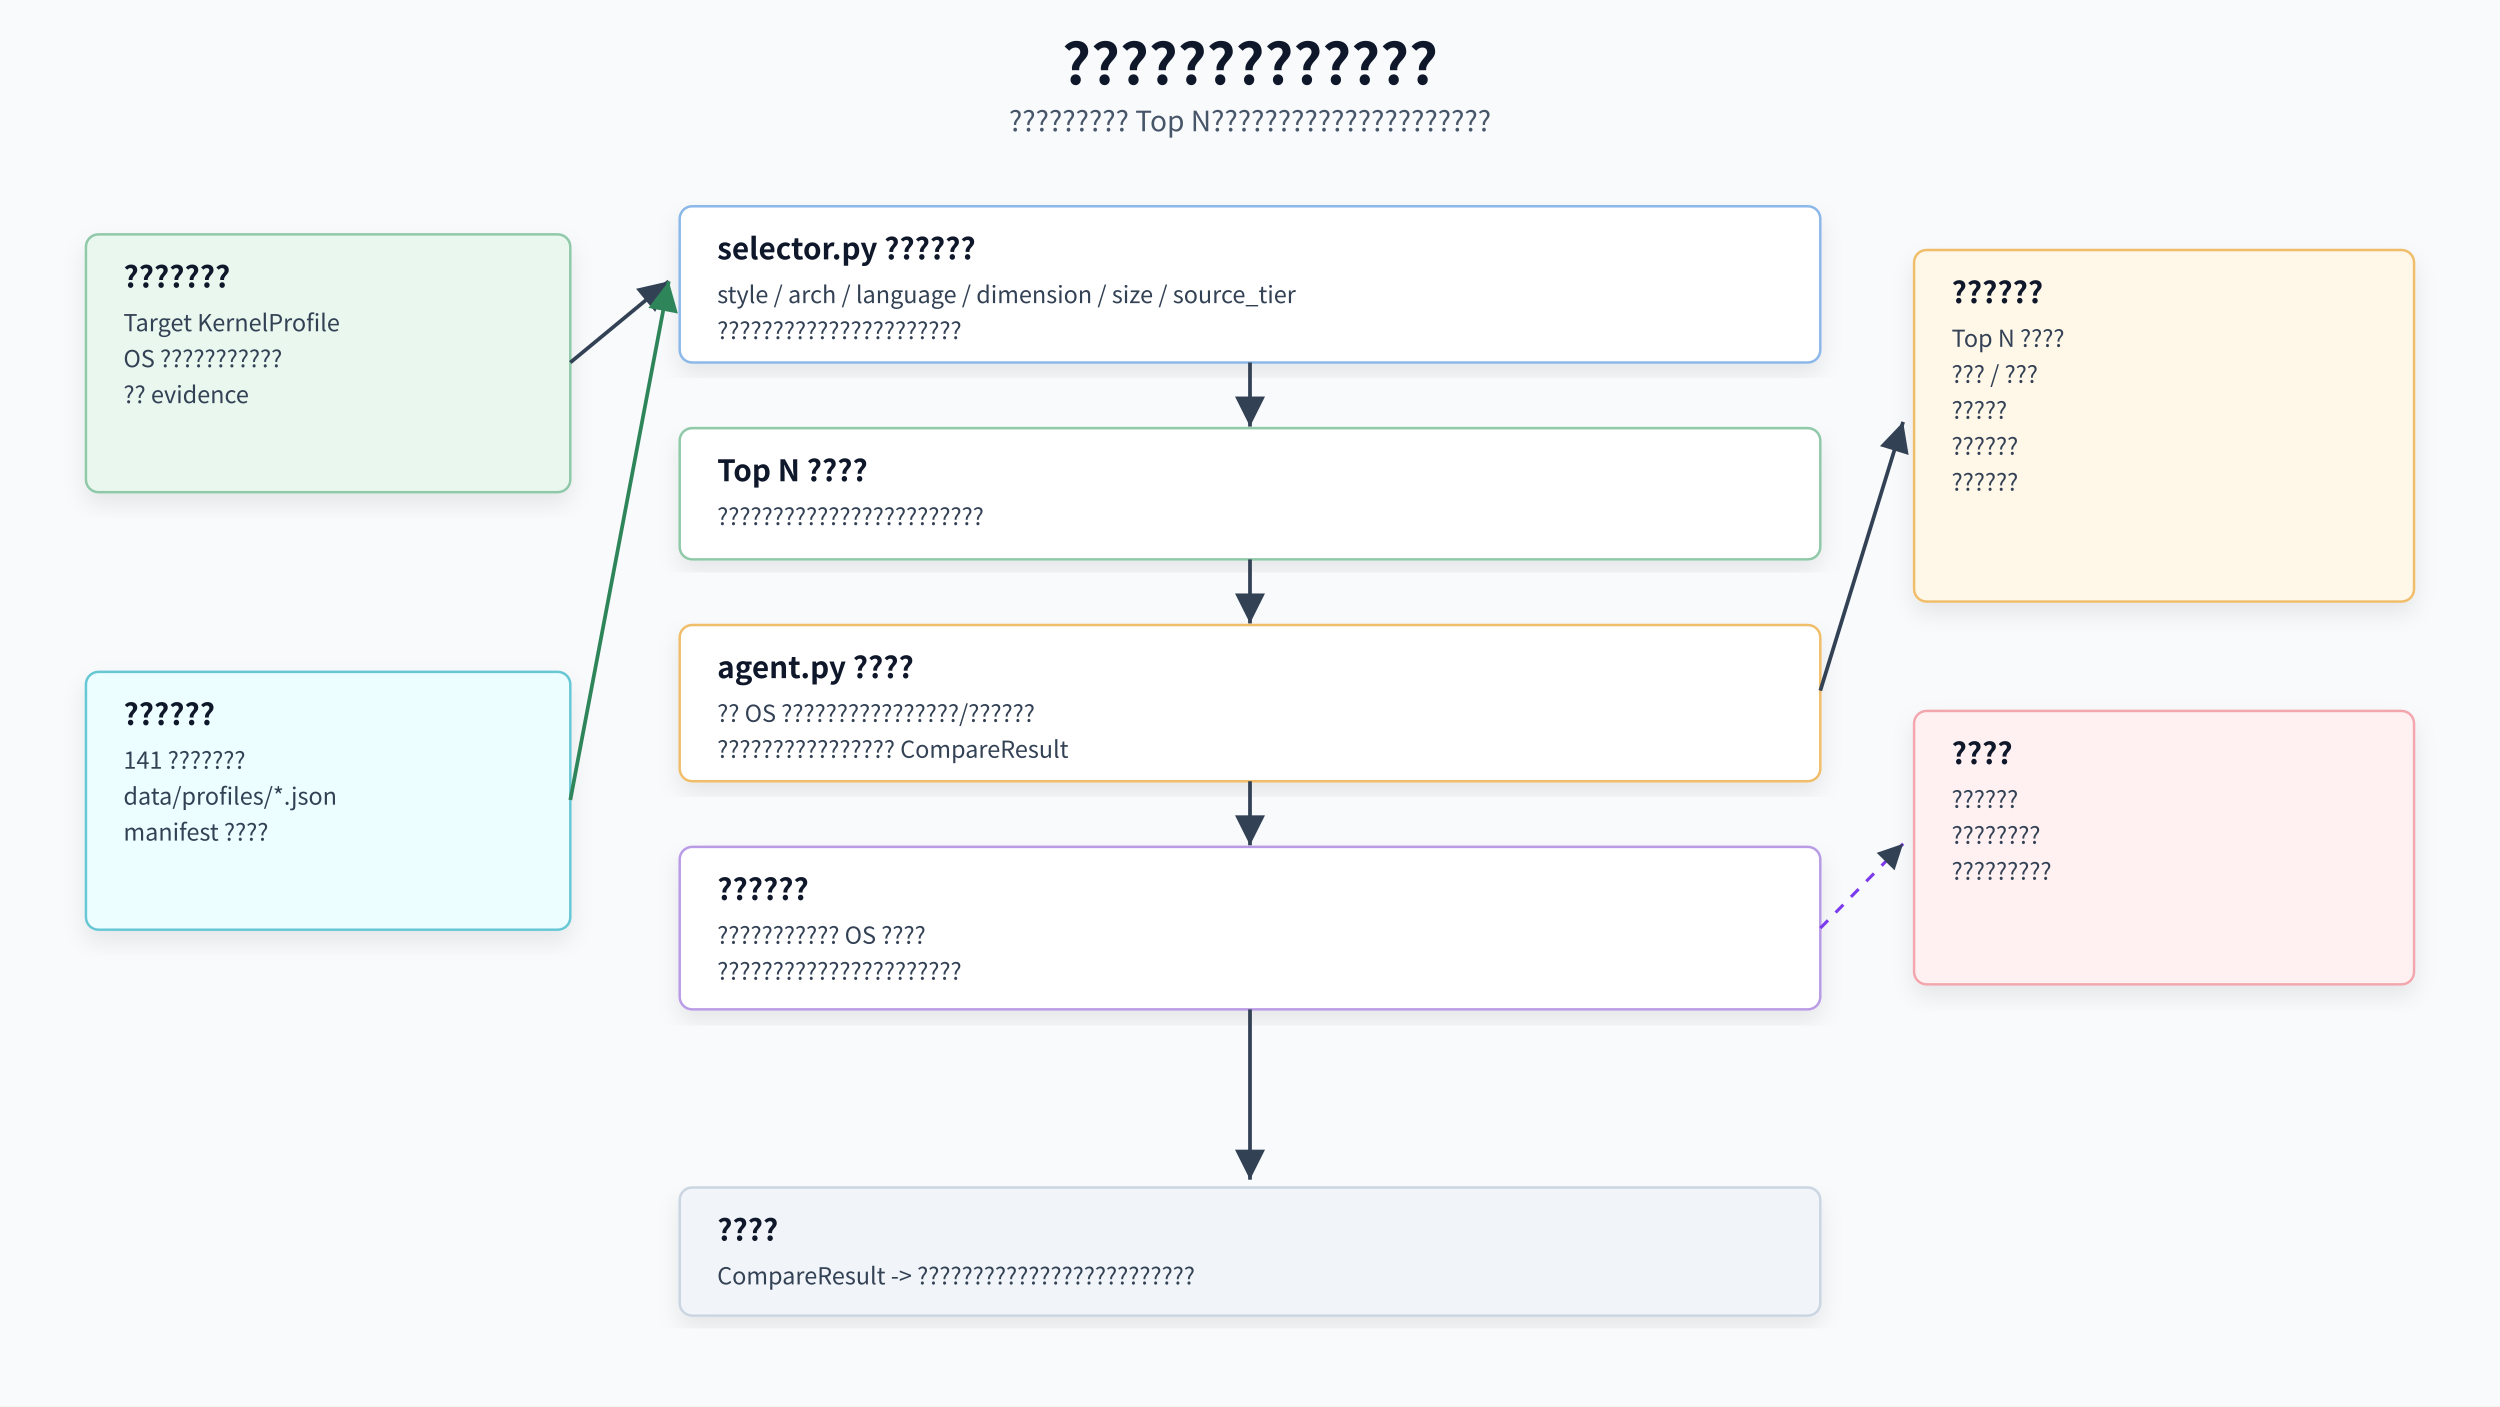
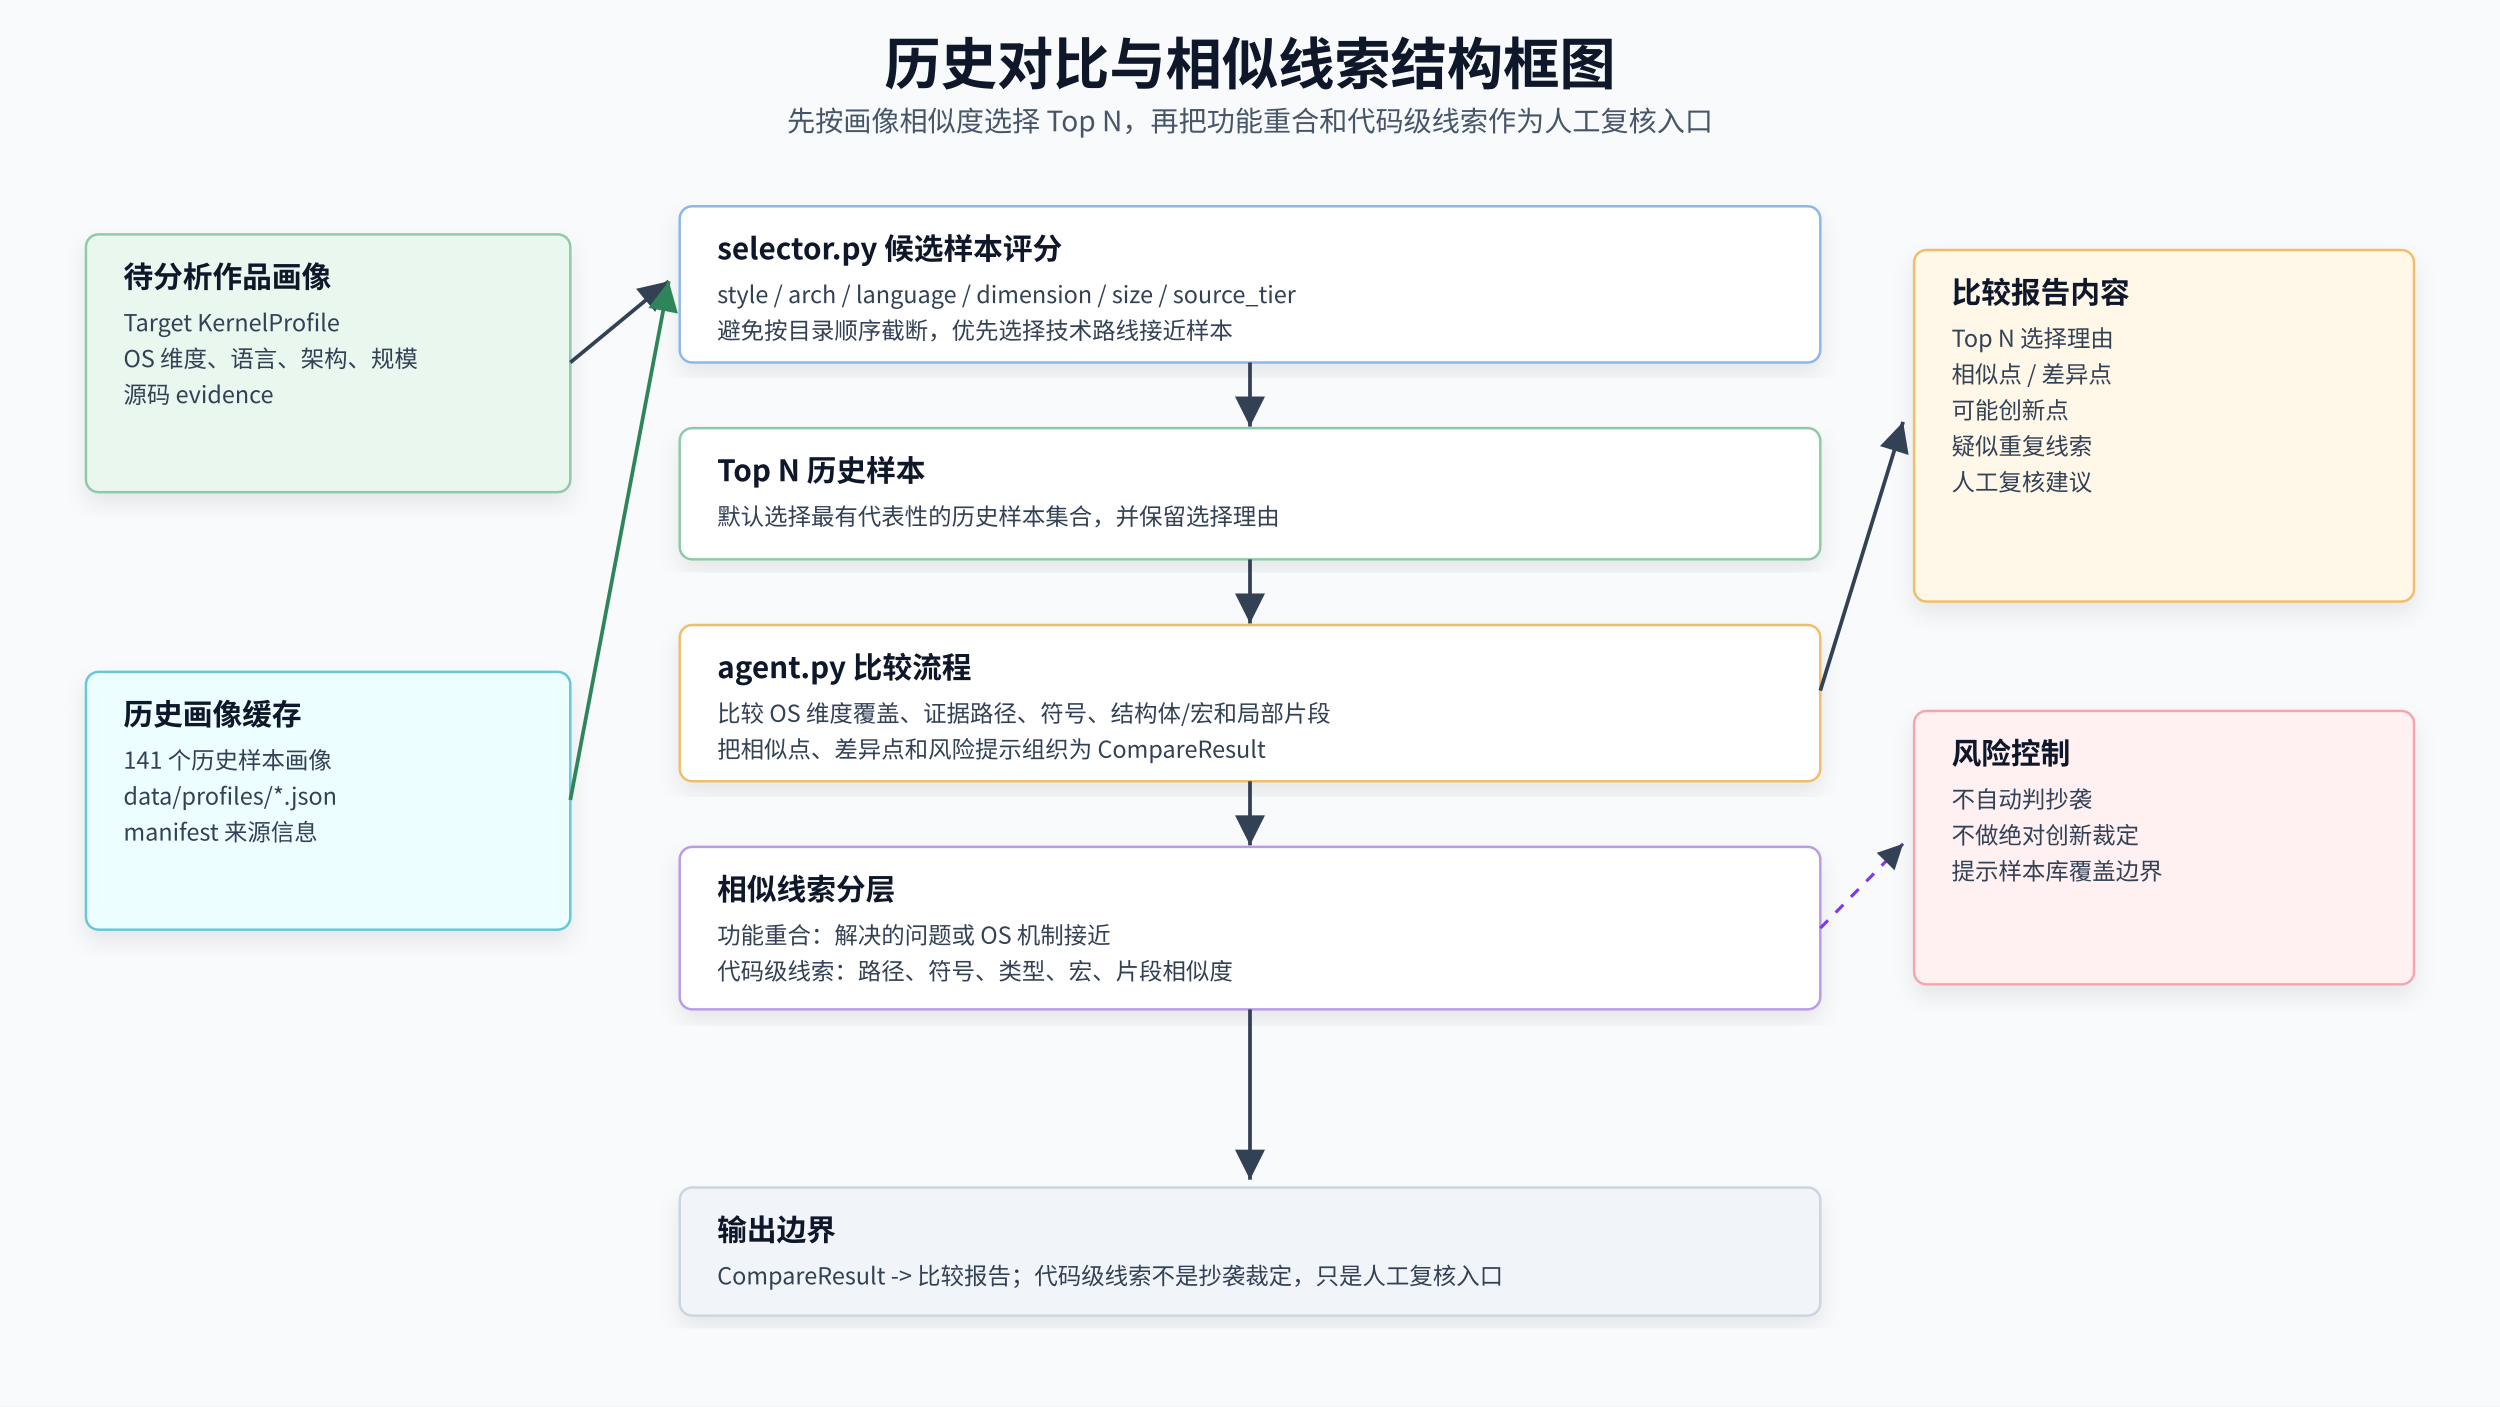
<svg xmlns="http://www.w3.org/2000/svg" width="1600" height="900" viewBox="0 0 1600 900" role="img" aria-labelledby="title desc">
  <defs>
    <marker id="arrow" markerWidth="12" markerHeight="12" refX="10" refY="6" orient="auto" markerUnits="strokeWidth">
      <path d="M2,2 L10,6 L2,10 Z" fill="#334155" />
    </marker>
    <marker id="arrow-green" markerWidth="12" markerHeight="12" refX="10" refY="6" orient="auto" markerUnits="strokeWidth">
      <path d="M2,2 L10,6 L2,10 Z" fill="#2f855a" />
    </marker>
    <filter id="soft-shadow" x="-10%" y="-10%" width="120%" height="120%">
      <feDropShadow dx="0" dy="7" stdDeviation="7" flood-color="#0f172a" flood-opacity="0.08" />
    </filter>
    <style>
      .bg { fill: #f8fafc; }
-       .title { font: 700 36px "Microsoft YaHei UI", "Microsoft YaHei", "Noto Sans CJK SC", Arial, sans-serif; fill: #0f172a; text-anchor: middle; }
-       .subtitle { font: 400 18px "Microsoft YaHei UI", "Microsoft YaHei", "Noto Sans CJK SC", Arial, sans-serif; fill: #475569; text-anchor: middle; }
-       .section { font: 700 22px "Microsoft YaHei UI", "Microsoft YaHei", "Noto Sans CJK SC", Arial, sans-serif; fill: #0f172a; }
-       .box-title { font: 700 19px "Microsoft YaHei UI", "Microsoft YaHei", "Noto Sans CJK SC", Arial, sans-serif; fill: #0f172a; }
-       .body { font: 400 15px "Microsoft YaHei UI", "Microsoft YaHei", "Noto Sans CJK SC", Arial, sans-serif; fill: #334155; }
-       .small { font: 400 13px "Microsoft YaHei UI", "Microsoft YaHei", "Noto Sans CJK SC", Arial, sans-serif; fill: #475569; }
-       .tag { font: 700 13px "Microsoft YaHei UI", "Microsoft YaHei", "Noto Sans CJK SC", Arial, sans-serif; fill: #fff; text-anchor: middle; }
+       .title { font: 700 36px "Microsoft YaHei UI", "Microsoft YaHei", "Noto Sans SC", "Noto Sans CJK SC", SimHei, Arial, sans-serif; fill: #0f172a; text-anchor: middle; }
+       .subtitle { font: 400 18px "Microsoft YaHei UI", "Microsoft YaHei", "Noto Sans SC", "Noto Sans CJK SC", SimHei, Arial, sans-serif; fill: #475569; text-anchor: middle; }
+       .box-title { font: 700 19px "Microsoft YaHei UI", "Microsoft YaHei", "Noto Sans SC", "Noto Sans CJK SC", SimHei, Arial, sans-serif; fill: #0f172a; }
+       .body { font: 400 15px "Microsoft YaHei UI", "Microsoft YaHei", "Noto Sans SC", "Noto Sans CJK SC", SimHei, Arial, sans-serif; fill: #334155; }
+       .small { font: 400 13px "Microsoft YaHei UI", "Microsoft YaHei", "Noto Sans SC", "Noto Sans CJK SC", SimHei, Arial, sans-serif; fill: #475569; }
+       .tag { font: 700 13px "Microsoft YaHei UI", "Microsoft YaHei", "Noto Sans SC", "Noto Sans CJK SC", SimHei, Arial, sans-serif; fill: #fff; text-anchor: middle; }
      .node { stroke-width: 1.6; rx: 8; filter: url(#soft-shadow); }
-       .panel { stroke-width: 1.6; rx: 10; filter: url(#soft-shadow); }
      .line { fill: none; stroke: #334155; stroke-width: 2.4; marker-end: url(#arrow); }
      .line-soft { fill: none; stroke: #64748b; stroke-width: 2; marker-end: url(#arrow); }
      .line-dash { fill: none; stroke: #7c3aed; stroke-width: 2; stroke-dasharray: 7 7; marker-end: url(#arrow); }
      .line-green { fill: none; stroke: #2f855a; stroke-width: 2.4; marker-end: url(#arrow-green); }
    </style>
  </defs>
  <rect class="bg" width="1600" height="900" />
-   <text class="title" x="800" y="54">?????????????</text>
-   <text class="subtitle" x="800" y="84">????????? Top N?????????????????????</text>
+   <text class="title" x="800" y="54">历史对比与相似线索结构框图</text>
+   <text class="subtitle" x="800" y="84">先按画像相似度选择 Top N，再把功能重合和代码级线索作为人工复核入口</text>
  <rect class="node" x="55" y="150" width="310" height="165" rx="8" fill="#e9f7ef" stroke="#8fc9a8" />
-   <text class="box-title" x="79" y="184">???????</text>
+   <text class="box-title" x="79" y="184">待分析作品画像</text>
  <text class="body" x="79" y="212">
    <tspan x="79" dy="0">Target KernelProfile</tspan>
-     <tspan x="79" dy="23">OS ???????????</tspan>
-     <tspan x="79" dy="23">?? evidence</tspan>
+     <tspan x="79" dy="23">OS 维度、语言、架构、规模</tspan>
+     <tspan x="79" dy="23">源码 evidence</tspan>
  </text>
  <rect class="node" x="55" y="430" width="310" height="165" rx="8" fill="#ecfeff" stroke="#67c7d4" />
-   <text class="box-title" x="79" y="464">??????</text>
+   <text class="box-title" x="79" y="464">历史画像缓存</text>
  <text class="body" x="79" y="492">
-     <tspan x="79" dy="0">141 ???????</tspan>
+     <tspan x="79" dy="0">141 个历史样本画像</tspan>
    <tspan x="79" dy="23">data/profiles/*.json</tspan>
-     <tspan x="79" dy="23">manifest ????</tspan>
+     <tspan x="79" dy="23">manifest 来源信息</tspan>
  </text>
  <rect class="node" x="435" y="132" width="730" height="100" rx="8" fill="#ffffff" stroke="#8bb8e8" />
-   <text class="box-title" x="459" y="166">selector.py ??????</text>
+   <text class="box-title" x="459" y="166">selector.py 候选样本评分</text>
  <text class="body" x="459" y="194">
    <tspan x="459" dy="0">style / arch / language / dimension / size / source_tier</tspan>
-     <tspan x="459" dy="23">??????????????????????</tspan>
+     <tspan x="459" dy="23">避免按目录顺序截断，优先选择技术路线接近样本</tspan>
  </text>
  <rect class="node" x="435" y="274" width="730" height="84" rx="8" fill="#ffffff" stroke="#8fc9a8" />
-   <text class="box-title" x="459" y="308">Top N ????</text>
+   <text class="box-title" x="459" y="308">Top N 历史样本</text>
  <text class="body" x="459" y="336">
-     <tspan x="459" dy="0">????????????????????????</tspan>
+     <tspan x="459" dy="0">默认选择最有代表性的历史样本集合，并保留选择理由</tspan>
  </text>
  <rect class="node" x="435" y="400" width="730" height="100" rx="8" fill="#ffffff" stroke="#f0bd6a" />
-   <text class="box-title" x="459" y="434">agent.py ????</text>
+   <text class="box-title" x="459" y="434">agent.py 比较流程</text>
  <text class="body" x="459" y="462">
-     <tspan x="459" dy="0">?? OS ????????????????/??????</tspan>
-     <tspan x="459" dy="23">???????????????? CompareResult</tspan>
+     <tspan x="459" dy="0">比较 OS 维度覆盖、证据路径、符号、结构体/宏和局部片段</tspan>
+     <tspan x="459" dy="23">把相似点、差异点和风险提示组织为 CompareResult</tspan>
  </text>
  <rect class="node" x="435" y="542" width="730" height="104" rx="8" fill="#ffffff" stroke="#b99be6" />
-   <text class="box-title" x="459" y="576">??????</text>
+   <text class="box-title" x="459" y="576">相似线索分层</text>
  <text class="body" x="459" y="604">
-     <tspan x="459" dy="0">??????????? OS ????</tspan>
-     <tspan x="459" dy="23">??????????????????????</tspan>
+     <tspan x="459" dy="0">功能重合：解决的问题或 OS 机制接近</tspan>
+     <tspan x="459" dy="23">代码级线索：路径、符号、类型、宏、片段相似度</tspan>
  </text>
  <rect class="node" x="435" y="760" width="730" height="82" rx="8" fill="#f1f5f9" stroke="#cbd5e1" />
-   <text class="box-title" x="459" y="794">????</text>
+   <text class="box-title" x="459" y="794">输出边界</text>
  <text class="body" x="459" y="822">
-     <tspan x="459" dy="0">CompareResult -&gt; ?????????????????????????</tspan>
+     <tspan x="459" dy="0">CompareResult -&gt; 比较报告；代码级线索不是抄袭裁定，只是人工复核入口</tspan>
  </text>
  <rect class="node" x="1225" y="160" width="320" height="225" rx="8" fill="#fff7e8" stroke="#f0bd6a" />
-   <text class="box-title" x="1249" y="194">??????</text>
+   <text class="box-title" x="1249" y="194">比较报告内容</text>
  <text class="body" x="1249" y="222">
-     <tspan x="1249" dy="0">Top N ????</tspan>
-     <tspan x="1249" dy="23">??? / ???</tspan>
-     <tspan x="1249" dy="23">?????</tspan>
-     <tspan x="1249" dy="23">??????</tspan>
-     <tspan x="1249" dy="23">??????</tspan>
+     <tspan x="1249" dy="0">Top N 选择理由</tspan>
+     <tspan x="1249" dy="23">相似点 / 差异点</tspan>
+     <tspan x="1249" dy="23">可能创新点</tspan>
+     <tspan x="1249" dy="23">疑似重复线索</tspan>
+     <tspan x="1249" dy="23">人工复核建议</tspan>
  </text>
  <rect class="node" x="1225" y="455" width="320" height="175" rx="8" fill="#fff1f2" stroke="#f3a6ad" />
-   <text class="box-title" x="1249" y="489">????</text>
+   <text class="box-title" x="1249" y="489">风险控制</text>
  <text class="body" x="1249" y="517">
-     <tspan x="1249" dy="0">??????</tspan>
-     <tspan x="1249" dy="23">????????</tspan>
-     <tspan x="1249" dy="23">?????????</tspan>
+     <tspan x="1249" dy="0">不自动判抄袭</tspan>
+     <tspan x="1249" dy="23">不做绝对创新裁定</tspan>
+     <tspan x="1249" dy="23">提示样本库覆盖边界</tspan>
  </text>
  <line class="line" x1="365" y1="232" x2="428" y2="180" />
  <line class="line-green" x1="365" y1="512" x2="428" y2="180" />
  <line class="line" x1="800" y1="232" x2="800" y2="273" />
  <line class="line" x1="800" y1="358" x2="800" y2="399" />
  <line class="line" x1="800" y1="500" x2="800" y2="541" />
  <line class="line" x1="800" y1="646" x2="800" y2="755" />
  <line class="line" x1="1165" y1="442" x2="1218" y2="270" />
  <line class="line-dash" x1="1165" y1="594" x2="1218" y2="540" />
</svg>
